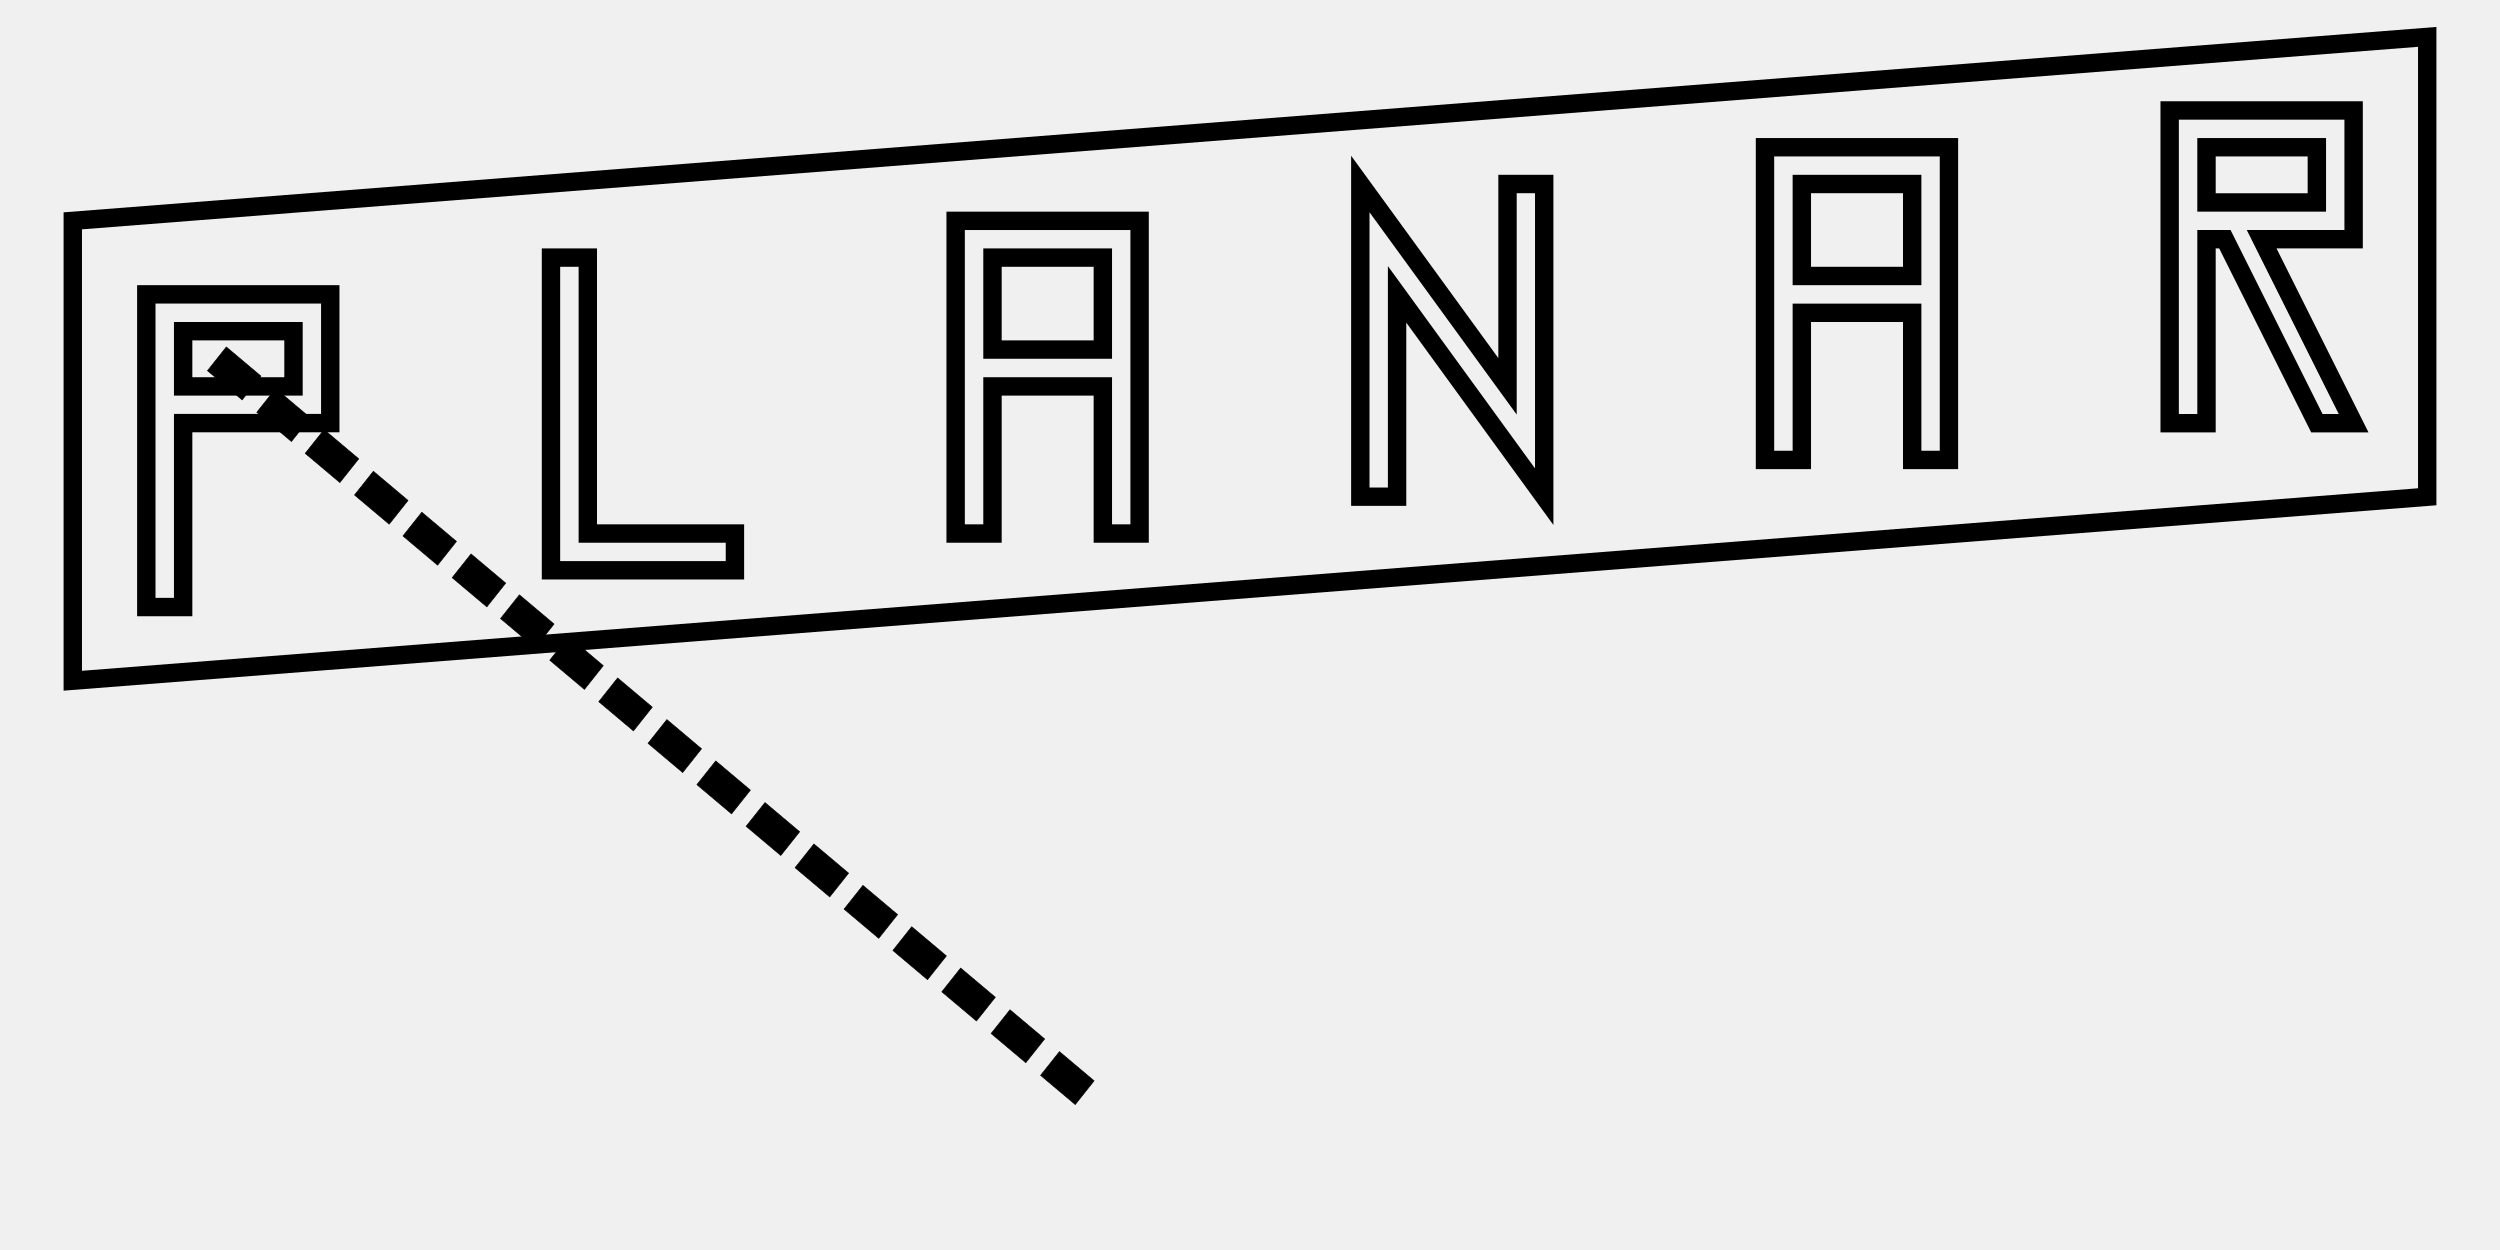
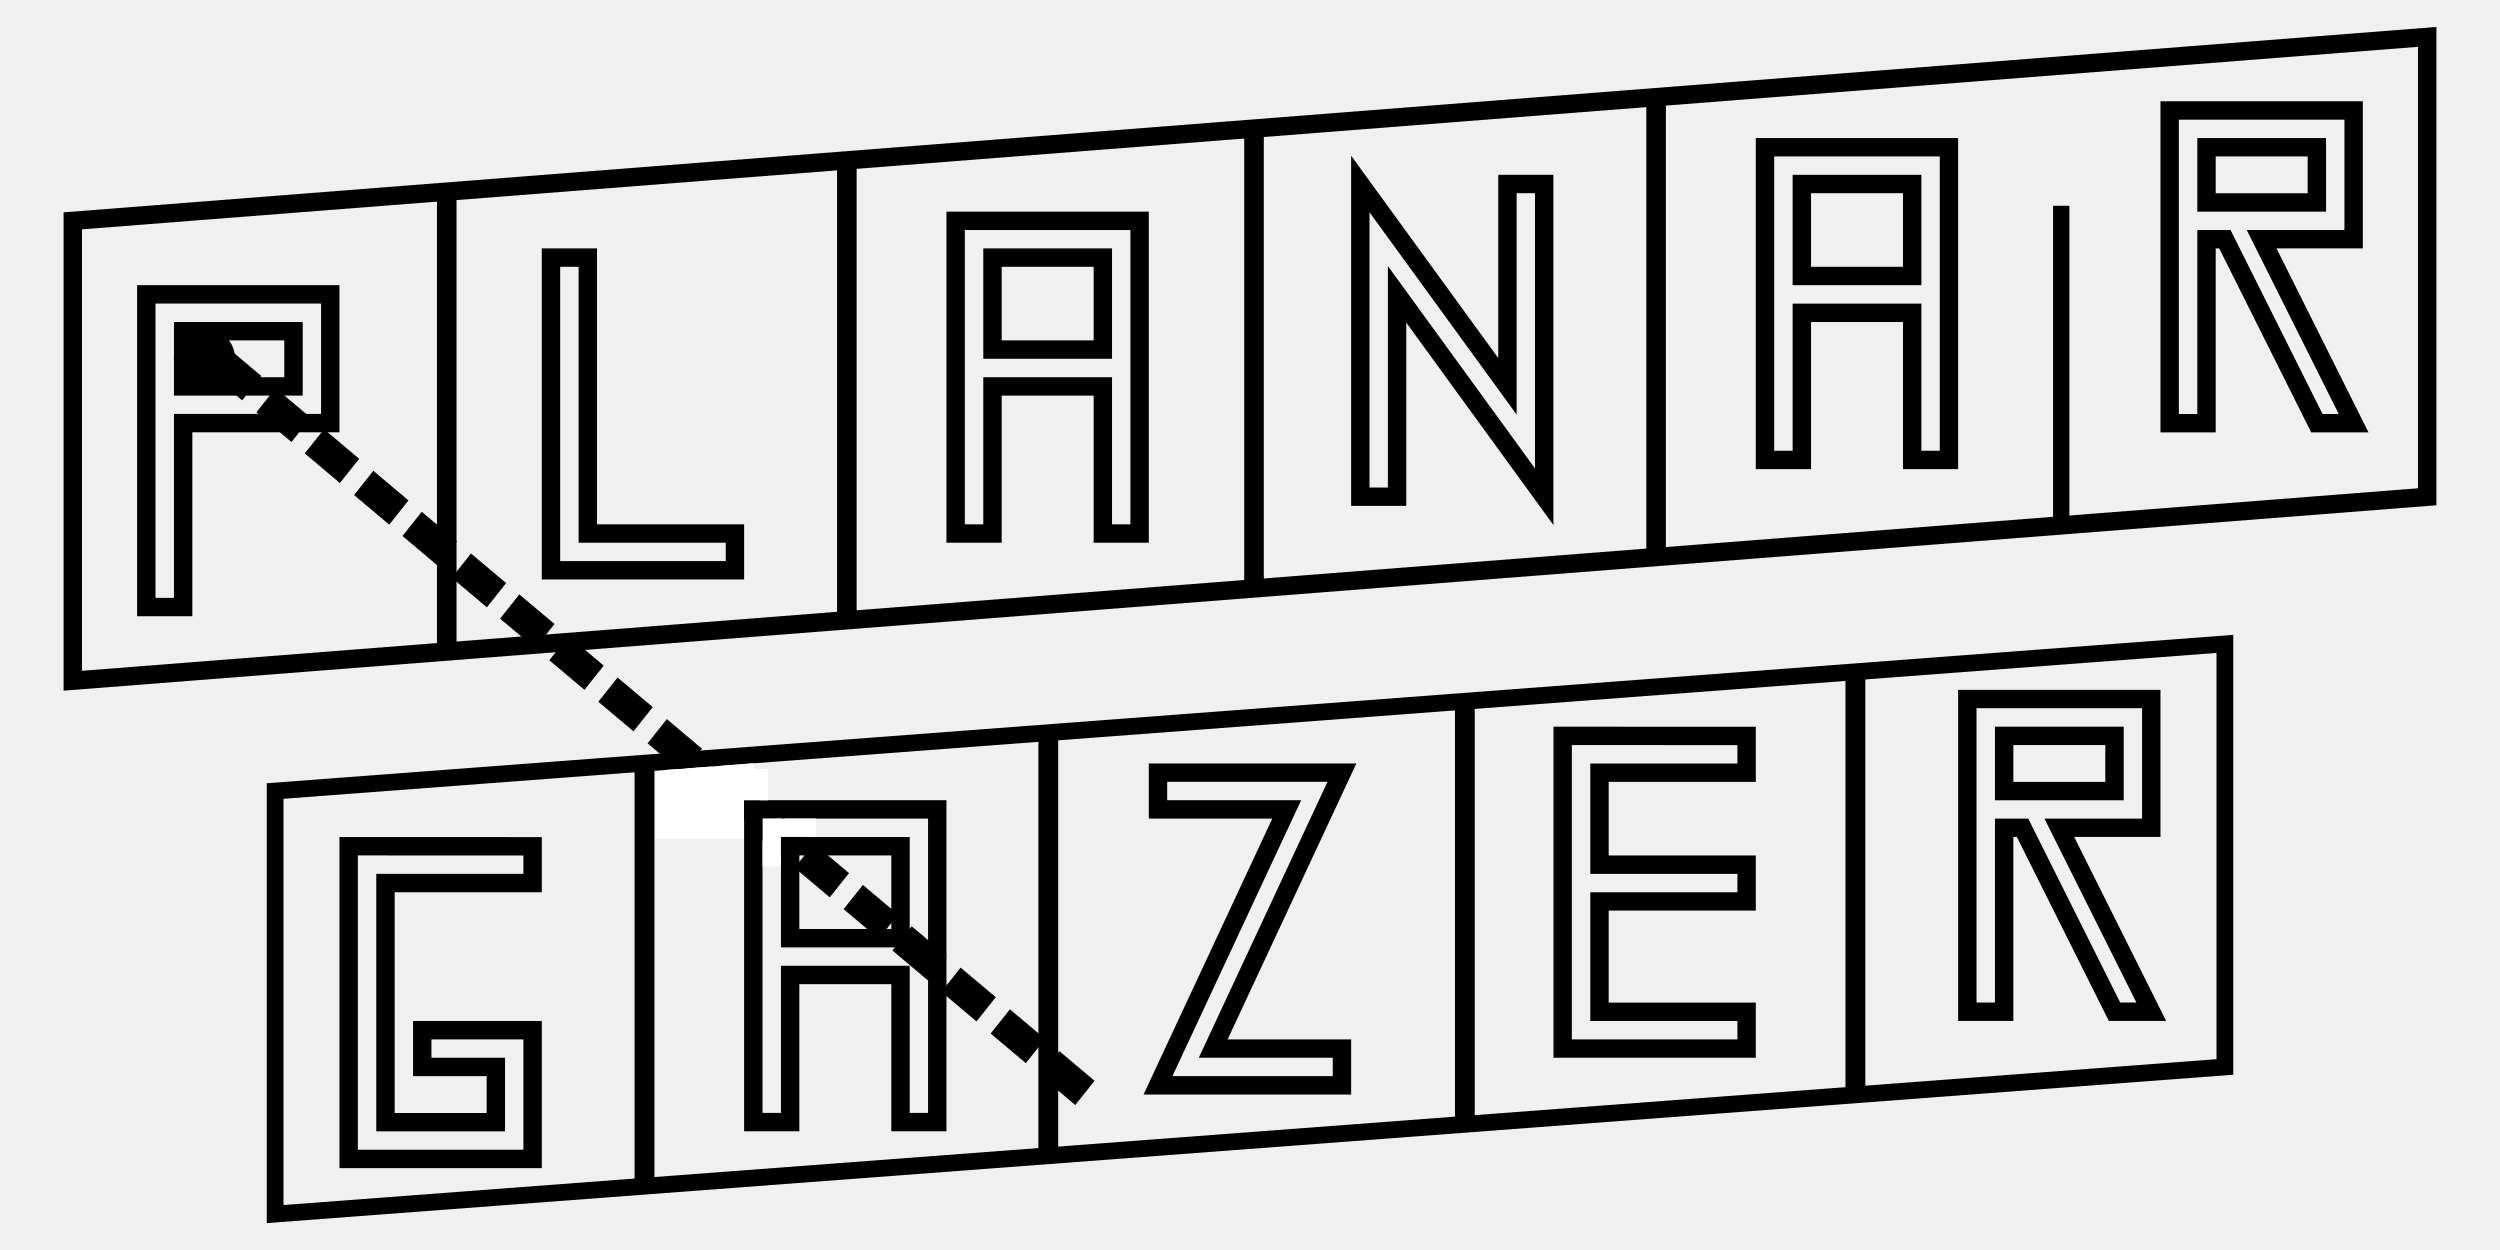
<svg xmlns="http://www.w3.org/2000/svg" width="128" height="64" viewBox="0 0 33.867 16.933" version="1.1" id="svg8">
  <defs id="defs2" />
  <g id="layer1" transform="translate(0,-280.0666)">
-     <path style="fill:none;stroke:#000000;stroke-width:0.249px;stroke-linecap:butt;stroke-linejoin:miter;stroke-opacity:1" d="m 0.986,283.058 31.895,-2.492 v 6.23 l -31.895,2.492 z" id="path3694-9" />
-     <path style="fill:none;stroke:#000000;stroke-width:0.249px;stroke-linecap:butt;stroke-linejoin:miter;stroke-opacity:1" d="m 1.982,288.29 v -4.236 h 2.492 v 1.744 H 2.481 v 2.492 z" id="path3795" />
-     <path style="fill:none;stroke:#000000;stroke-width:0.249px;stroke-linecap:butt;stroke-linejoin:miter;stroke-opacity:1" d="m 7.464,283.556 v 4.236 h 2.492 v -0.498 H 7.963 v -3.738 z" id="path3797" />
-     <path style="fill:none;stroke:#000000;stroke-width:0.249px;stroke-linecap:butt;stroke-linejoin:miter;stroke-opacity:1" d="m 12.946,287.294 v -4.236 h 2.492 v 4.236 h -0.498 v -1.993 h -1.495 v 1.993 z" id="path3799" />
-     <path style="fill:none;stroke:#000000;stroke-width:0.249px;stroke-linecap:butt;stroke-linejoin:miter;stroke-opacity:1" d="m 13.445,284.802 h 1.495 v -1.246 h -1.495 z" id="path3801" />
-     <path style="fill:none;stroke:#000000;stroke-width:0.249px;stroke-linecap:butt;stroke-linejoin:miter;stroke-opacity:1" d="m 3.976,284.553 v 0.748 H 2.481 v -0.748 z" id="path3803" />
-     <path style="fill:none;stroke:#000000;stroke-width:0.249px;stroke-linecap:butt;stroke-linejoin:miter;stroke-opacity:1" d="m 23.91,286.297 v -4.236 h 2.492 v 4.236 h -0.498 v -1.993 H 24.409 v 1.993 z" id="path3799-9" />
-     <path style="fill:none;stroke:#000000;stroke-width:0.249px;stroke-linecap:butt;stroke-linejoin:miter;stroke-opacity:1" d="m 24.409,283.805 h 1.495 v -1.246 H 24.409 Z" id="path3801-8" />
-     <path style="fill:none;stroke:#000000;stroke-width:0.249px;stroke-linecap:butt;stroke-linejoin:miter;stroke-opacity:1" d="m 29.392,285.799 v -4.236 h 2.492 v 1.744 H 30.638 l 1.246,2.492 h -0.498 l -1.246,-2.492 h -0.249 v 2.492 z" id="path3864" />
-     <path style="fill:none;stroke:#000000;stroke-width:0.249px;stroke-linecap:butt;stroke-linejoin:miter;stroke-opacity:1" d="m 31.386,282.061 v 0.748 h -1.495 v -0.748 z" id="path3803-2" />
-     <path style="fill:none;stroke:#000000;stroke-width:0.249px;stroke-linecap:butt;stroke-linejoin:miter;stroke-opacity:1" d="m 18.428,282.559 v 4.236 h 0.498 v -2.741 l 1.993,2.741 v -4.236 H 20.422 v 2.741 z" id="path3945" />
    <path style="fill:none;stroke:none;stroke-width:0.055;stroke-linecap:butt;stroke-linejoin:miter;stroke-opacity:1;stroke-miterlimit:4;stroke-dasharray:none" d="m 2.54,284.589 15.856,13.412" id="path1246" />
    <path style="fill:#000000;fill-opacity:1;stroke:#000000;stroke-width:0.009;stroke-miterlimit:4;stroke-dasharray:none;stroke-opacity:1" d="m 14.352,294.313 0.469,0.395 -0.255,0.321 -0.469,-0.395 z" id="rect195-2" />
    <path style="fill:#000000;fill-opacity:1;stroke:#000000;stroke-width:0.009;stroke-miterlimit:4;stroke-dasharray:none;stroke-opacity:1" d="m 13.682,293.746 0.469,0.395 -0.255,0.321 -0.469,-0.395 z" id="rect195-2-93" />
    <path style="fill:#000000;fill-opacity:1;stroke:#000000;stroke-width:0.009;stroke-miterlimit:4;stroke-dasharray:none;stroke-opacity:1" d="m 13.014,293.181 0.469,0.395 -0.255,0.321 -0.469,-0.395 z" id="rect195-2-45" />
    <path style="fill:#000000;fill-opacity:1;stroke:#000000;stroke-width:0.009;stroke-miterlimit:4;stroke-dasharray:none;stroke-opacity:1" d="m 12.351,292.621 0.469,0.395 -0.255,0.321 -0.469,-0.395 z" id="rect195-2-82" />
    <path style="fill:#000000;fill-opacity:1;stroke:#000000;stroke-width:0.009;stroke-miterlimit:4;stroke-dasharray:none;stroke-opacity:1" d="m 11.69,292.061 0.469,0.395 -0.255,0.321 -0.469,-0.395 z" id="rect195-2-57" />
    <path style="fill:#000000;fill-opacity:1;stroke:#000000;stroke-width:0.009;stroke-miterlimit:4;stroke-dasharray:none;stroke-opacity:1" d="m 11.026,291.5 0.469,0.395 -0.255,0.321 -0.469,-0.395 z" id="rect195-2-18" />
    <path style="fill:#000000;fill-opacity:1;stroke:#000000;stroke-width:0.009;stroke-miterlimit:4;stroke-dasharray:none;stroke-opacity:1" d="m 10.363,290.939 0.469,0.395 -0.255,0.321 -0.469,-0.395 z" id="rect195-2-8" />
    <path style="fill:#000000;fill-opacity:1;stroke:#000000;stroke-width:0.009;stroke-miterlimit:4;stroke-dasharray:none;stroke-opacity:1" d="m 9.696,290.375 0.469,0.395 -0.255,0.321 -0.469,-0.395 z" id="rect195-2-6" />
    <path style="fill:#000000;fill-opacity:1;stroke:#000000;stroke-width:0.009;stroke-miterlimit:4;stroke-dasharray:none;stroke-opacity:1" d="m 9.034,289.815 0.469,0.395 -0.255,0.321 -0.469,-0.395 z" id="rect195-2-47" />
    <path style="fill:#000000;fill-opacity:1;stroke:#000000;stroke-width:0.009;stroke-miterlimit:4;stroke-dasharray:none;stroke-opacity:1" d="m 8.367,289.251 0.469,0.395 -0.255,0.321 -0.469,-0.395 z" id="rect195-2-4" />
    <path style="fill:#000000;fill-opacity:1;stroke:#000000;stroke-width:0.009;stroke-miterlimit:4;stroke-dasharray:none;stroke-opacity:1" d="m 7.703,288.689 0.469,0.395 -0.255,0.321 -0.469,-0.395 z" id="rect195-2-1" />
    <path style="fill:#000000;fill-opacity:1;stroke:#000000;stroke-width:0.009;stroke-miterlimit:4;stroke-dasharray:none;stroke-opacity:1" d="m 7.036,288.125 0.469,0.395 -0.255,0.321 -0.469,-0.395 z" id="rect195-2-4-2" />
    <path style="fill:#000000;fill-opacity:1;stroke:#000000;stroke-width:0.009;stroke-miterlimit:4;stroke-dasharray:none;stroke-opacity:1" d="m 6.381,287.571 0.469,0.395 -0.255,0.321 -0.469,-0.395 z" id="rect195-2-9" />
    <path style="fill:#000000;fill-opacity:1;stroke:#000000;stroke-width:0.009;stroke-miterlimit:4;stroke-dasharray:none;stroke-opacity:1" d="m 5.714,287.006 0.469,0.395 -0.255,0.321 -0.469,-0.395 z" id="rect195-2-4-8" />
    <path style="fill:#000000;fill-opacity:1;stroke:#000000;stroke-width:0.009;stroke-miterlimit:4;stroke-dasharray:none;stroke-opacity:1" d="m 5.058,286.451 0.469,0.395 -0.255,0.321 -0.469,-0.395 z" id="rect195-2-7" />
    <path style="fill:#000000;fill-opacity:1;stroke:#000000;stroke-width:0.009;stroke-miterlimit:4;stroke-dasharray:none;stroke-opacity:1" d="m 4.39,285.887 0.469,0.395 -0.255,0.321 -0.469,-0.395 z" id="rect195-2-4-0" />
    <path style="fill:#000000;fill-opacity:1;stroke:#000000;stroke-width:0.009;stroke-miterlimit:4;stroke-dasharray:none;stroke-opacity:1" d="m 3.734,285.331 0.469,0.395 -0.255,0.321 -0.469,-0.395 z" id="rect195-2-91" />
    <path style="fill:#000000;fill-opacity:1;stroke:#000000;stroke-width:0.009;stroke-miterlimit:4;stroke-dasharray:none;stroke-opacity:1" d="m 3.066,284.767 0.469,0.395 -0.255,0.321 -0.469,-0.395 z" id="rect195-2-4-28" />
+     <path style="fill:#000000;fill-opacity:1;stroke:#000000;stroke-width:0.009;stroke-miterlimit:4;stroke-dasharray:none;stroke-opacity:1" d="m 10.507,291.06 0.469,0.395 -0.255,0.321 -0.469,-0.395 z" id="rect195-2-2" />
+     <path style="fill:#000000;fill-opacity:1;stroke:#000000;stroke-width:0.009;stroke-miterlimit:4;stroke-dasharray:none;stroke-opacity:1" d="m 9.839,290.496 0.469,0.395 -0.255,0.321 -0.469,-0.395 z" id="rect195-2-4-7" />
+     <path style="fill:none;stroke:#000000;stroke-width:0.227px;stroke-linecap:butt;stroke-linejoin:miter;stroke-opacity:1" d="m 3.727,290.782 26.413,-1.993 v 5.731 l -26.413,1.993 z" id="path3694" />
+     <path style="fill:none;stroke:#000000;stroke-width:0.249px;stroke-linecap:butt;stroke-linejoin:miter;stroke-opacity:1" d="m 0.986,283.058 31.895,-2.492 v 6.23 l -31.895,2.492 z" id="path3694-9-1" />
+     <path style="fill:none;stroke:#000000;stroke-width:0.249px;stroke-linecap:butt;stroke-linejoin:miter;stroke-opacity:1" d="m 1.982,288.29 v -4.236 h 2.492 v 1.744 H 2.481 v 2.492 z" id="path3795-9" />
+     <path style="fill:none;stroke:#000000;stroke-width:0.249px;stroke-linecap:butt;stroke-linejoin:miter;stroke-opacity:1" d="m 7.464,283.556 v 4.236 h 2.492 v -0.498 h -1.993 v -3.738 z" id="path3797-8" />
+     <path style="fill:none;stroke:#000000;stroke-width:0.249px;stroke-linecap:butt;stroke-linejoin:miter;stroke-opacity:1" d="m 12.946,287.294 v -4.236 h 2.492 v 4.236 h -0.498 v -1.993 h -1.495 v 1.993 z" id="path3799-3" />
+     <path style="fill:none;stroke:#000000;stroke-width:0.249px;stroke-linecap:butt;stroke-linejoin:miter;stroke-opacity:1" d="m 13.445,284.802 h 1.495 v -1.246 h -1.495 z" id="path3801-6" />
+     <path style="fill:none;stroke:#000000;stroke-width:0.249px;stroke-linecap:butt;stroke-linejoin:miter;stroke-opacity:1" d="m 3.976,284.553 v 0.748 H 2.481 v -0.748 z" id="path3803-5" />
+     <path style="fill:none;stroke:#000000;stroke-width:0.249px;stroke-linecap:butt;stroke-linejoin:miter;stroke-opacity:1" d="m 23.91,286.297 v -4.236 h 2.492 v 4.236 h -0.498 v -1.993 h -1.495 v 1.993 z" id="path3799-9-0" />
+     <path style="fill:none;stroke:#000000;stroke-width:0.249px;stroke-linecap:butt;stroke-linejoin:miter;stroke-opacity:1" d="m 24.409,283.805 h 1.495 v -1.246 h -1.495 z" id="path3801-8-4" />
+     <path style="fill:none;stroke:#000000;stroke-width:0.249px;stroke-linecap:butt;stroke-linejoin:miter;stroke-opacity:1" d="m 29.392,285.799 v -4.236 h 2.492 v 1.744 H 30.638 l 1.246,2.492 h -0.498 l -1.246,-2.492 h -0.249 v 2.492 z" id="path3864-5" />
+     <path style="fill:none;stroke:#000000;stroke-width:0.249px;stroke-linecap:butt;stroke-linejoin:miter;stroke-opacity:1" d="m 31.386,282.061 v 0.748 h -1.495 v -0.748 z" id="path3803-2-4" />
+     <path style="fill:none;stroke:#000000;stroke-width:0.249px;stroke-linecap:butt;stroke-linejoin:miter;stroke-opacity:1" d="m 10.205,295.267 v -4.236 h 2.492 v 4.236 H 12.199 v -1.993 h -1.495 v 1.993 z" id="path3799-6" />
+     <path style="fill:none;stroke:#000000;stroke-width:0.249px;stroke-linecap:butt;stroke-linejoin:miter;stroke-opacity:1" d="M 10.704,292.776 H 12.199 V 291.53 H 10.704 Z" id="path3801-1" />
+     <path style="fill:none;stroke:#000000;stroke-width:0.249px;stroke-linecap:butt;stroke-linejoin:miter;stroke-opacity:1" d="m 15.687,290.533 v 0.498 h 1.744 l -1.744,3.738 h 2.492 v -0.498 h -1.744 l 1.744,-3.738 z" id="path3907" />
+     <path style="fill:none;stroke:#000000;stroke-width:0.249px;stroke-linecap:butt;stroke-linejoin:miter;stroke-opacity:1" d="m 21.169,290.035 v 4.236 h 2.492 v -0.498 h -1.993 v -1.495 h 1.993 v -0.498 h -1.993 v -1.246 h 1.993 v -0.498 z" id="path3909" />
+     <path style="fill:none;stroke:#000000;stroke-width:0.249px;stroke-linecap:butt;stroke-linejoin:miter;stroke-opacity:1" d="m 26.651,293.772 v -4.236 h 2.492 v 1.744 h -1.246 l 1.246,2.492 h -0.498 l -1.246,-2.492 h -0.249 v 2.492 z" id="path3864-9" />
+     <path style="fill:none;stroke:#000000;stroke-width:0.249px;stroke-linecap:butt;stroke-linejoin:miter;stroke-opacity:1" d="m 28.645,290.035 v 0.748 h -1.495 v -0.748 z" id="path3803-2-1" />
+     <path style="fill:none;stroke:#000000;stroke-width:0.249px;stroke-linecap:butt;stroke-linejoin:miter;stroke-opacity:1" d="m 4.723,291.53 v 4.236 h 2.492 v -1.744 h -1.495 v 0.498 h 0.997 v 0.748 h -1.495 v -3.239 h 1.993 v -0.498 z" id="path3937" />
+     <path style="fill:none;stroke:#000000;stroke-width:0.249px;stroke-linecap:butt;stroke-linejoin:miter;stroke-opacity:1" d="m 18.428,282.559 v 4.236 h 0.498 v -2.741 l 1.993,2.741 v -4.236 h -0.498 v 2.741 z" id="path3945-4" />
+     <path style="fill:none;stroke:#000000;stroke-width:0.269px;stroke-linecap:butt;stroke-linejoin:miter;stroke-opacity:1" d="m 8.731,290.385 v 5.749" id="path5580" />
+     <path style="fill:none;stroke:#000000;stroke-width:0.268px;stroke-linecap:butt;stroke-linejoin:miter;stroke-opacity:1" d="m 14.201,290.02 v 5.686" id="path5582" />
+     <path style="fill:none;stroke:#000000;stroke-width:0.268px;stroke-linecap:butt;stroke-linejoin:miter;stroke-opacity:1" d="m 19.844,289.592 v 5.705" id="path5584" />
+     <path style="fill:none;stroke:#000000;stroke-width:0.269px;stroke-linecap:butt;stroke-linejoin:miter;stroke-opacity:1" d="m 25.135,289.144 v 5.739" id="path5586" />
+     <rect style="fill:#ffffff;fill-opacity:1;stroke:none;stroke-width:0.102;stroke-miterlimit:4;stroke-dasharray:none;stroke-opacity:1" id="rect5639" width="1.204" height="0.912" x="8.875" y="290.513" />
+     <rect style="fill:#ffffff;fill-opacity:1;stroke:none;stroke-width:0.101;stroke-miterlimit:4;stroke-dasharray:none;stroke-opacity:1" id="rect5643" width="1.225" height="0.423" x="9.181" y="290.485" />
+     <rect style="fill:#ffffff;fill-opacity:1;stroke:none;stroke-width:0.1;stroke-miterlimit:4;stroke-dasharray:none;stroke-opacity:1" id="rect5643-7" width="1.225" height="0.422" x="-13.45" y="290.334" transform="matrix(0.9970583,-0.07664699,0.07715164,0.9970194,0,0)" />
+     <rect style="fill:#ffffff;fill-opacity:1;stroke:none;stroke-width:0.1;stroke-miterlimit:4;stroke-dasharray:none;stroke-opacity:1" id="rect5660" width="0.248" height="0.65" x="10.331" y="291.153" />
+     <rect style="fill:#ffffff;fill-opacity:1;stroke:none;stroke-width:0.101;stroke-miterlimit:4;stroke-dasharray:none;stroke-opacity:1" id="rect5662" width="0.52" height="0.249" x="10.535" y="291.155" />
+     <path style="fill:none;stroke:#000000;stroke-width:0.265px;stroke-linecap:butt;stroke-linejoin:miter;stroke-opacity:1" d="m 6.052,282.74 v 6.085" id="path5664" />
+     <path style="fill:none;stroke:#000000;stroke-width:0.265px;stroke-linecap:butt;stroke-linejoin:miter;stroke-opacity:1" d="m 11.472,282.183 v 6.35" id="path5666" />
+     <path style="fill:none;stroke:#000000;stroke-width:0.265px;stroke-linecap:butt;stroke-linejoin:miter;stroke-opacity:1" d="m 16.988,281.864 v 6.085" id="path5668" />
+     <path style="fill:none;stroke:#000000;stroke-width:0.265px;stroke-linecap:butt;stroke-linejoin:miter;stroke-opacity:1" d="M 22.435,281.458 V 287.543" id="path5670" />
+     <path style="fill:none;stroke:#000000;stroke-width:0.221px;stroke-linecap:butt;stroke-linejoin:miter;stroke-opacity:1" d="m 27.923,282.854 v 4.248" id="path5672" />
+     <circle style="fill:#000000;fill-opacity:1;stroke:#000000;stroke-width:0.253;stroke-opacity:1" id="path5115" cx="2.77" cy="284.926" r="0.288" />
  </g>
</svg>
